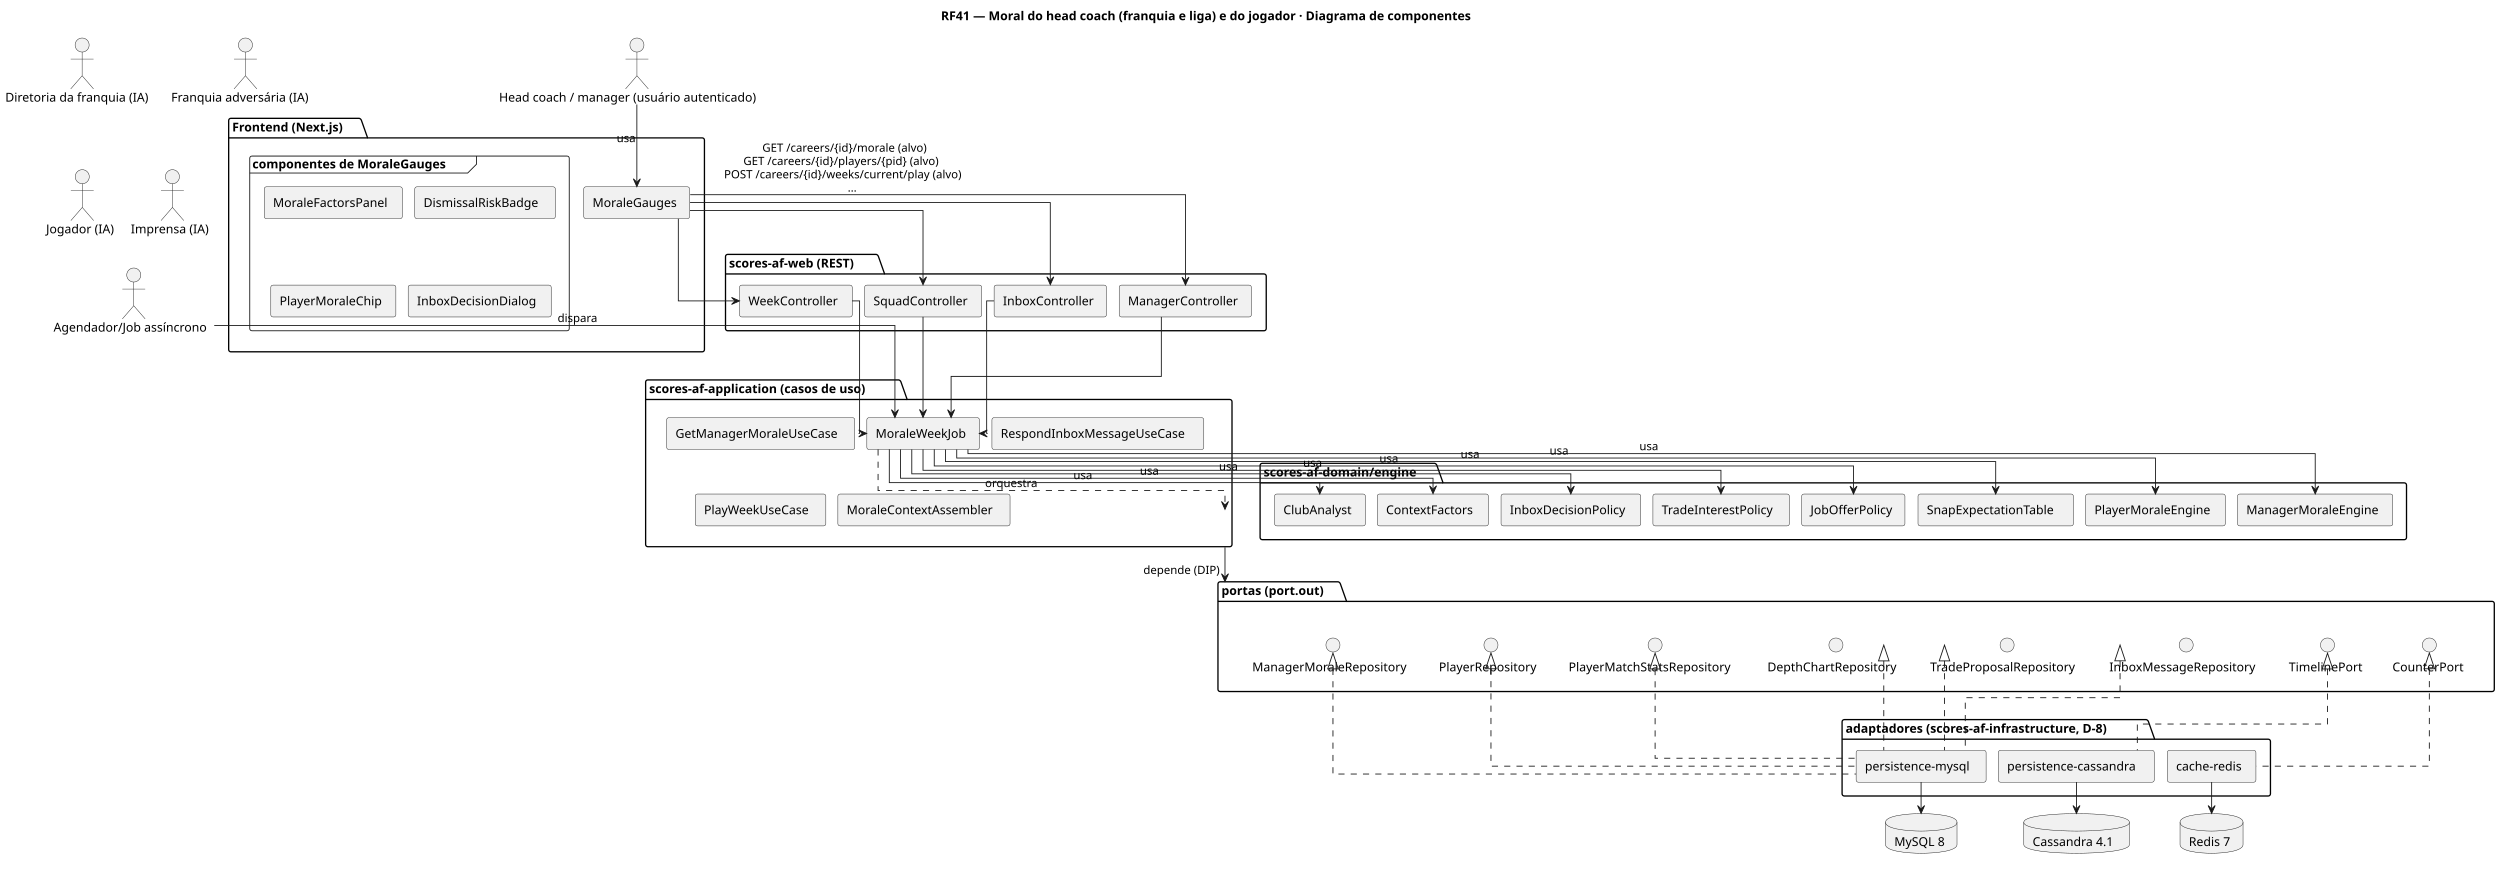
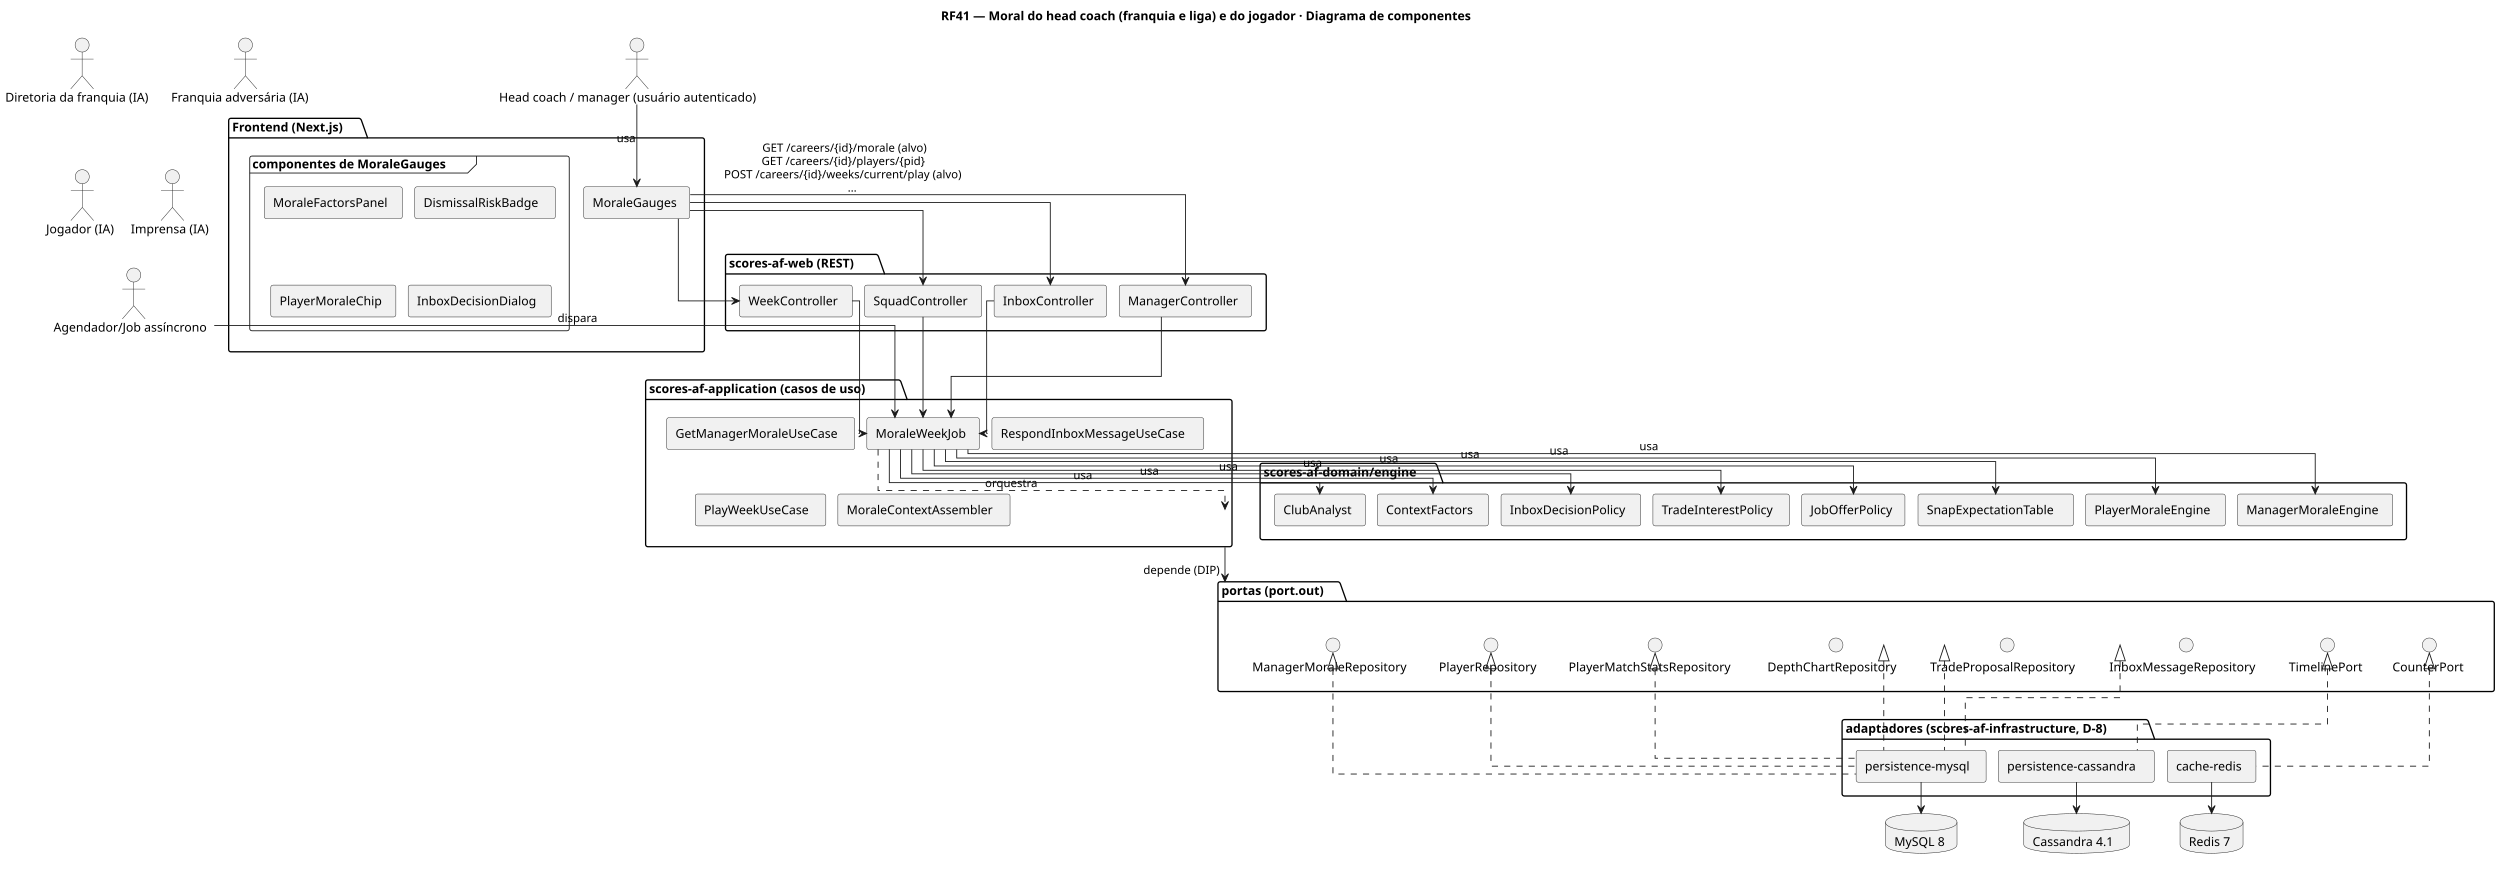
<svg xmlns="http://www.w3.org/2000/svg" contentStyleType="text/css" data-diagram-type="DESCRIPTION" height="989px" preserveAspectRatio="none" style="width:2848px;height:989px;background:#FFFFFF;" version="1.1" viewBox="0 0 2848 989" width="2848px" zoomAndPan="magnify">
  <defs />
  <g>
    <g class="title" data-source-line="1">
      <text fill="#000000" font-family="sans-serif" font-size="14" font-weight="bold" lengthAdjust="spacing" textLength="690.607" x="1071.946" y="22.995">RF41 — Moral do head coach (franquia e liga) e do jogador · Diagrama de componentes</text>
    </g>
    <g class="cluster" data-entity="pkg_fe" data-source-line="12" data-uid="ent0008" id="cluster_pkg_fe">
      <path d="M263,134.797 L409.284,134.797 A3.75,3.75 0 0 1 411.784,137.297 L418.784,157.094 L800,157.094 A2.5,2.5 0 0 1 802.5,159.594 L802.5,398.297 A2.5,2.5 0 0 1 800,400.797 L263,400.797 A2.5,2.5 0 0 1 260.5,398.297 L260.5,137.297 A2.5,2.5 0 0 1 263,134.797" fill="none" style="stroke:#000000;stroke-width:1.5;" />
      <line style="stroke:#000000;stroke-width:1.5;" x1="260.5" x2="418.784" y1="157.094" y2="157.094" />
      <text fill="#000000" font-family="sans-serif" font-size="14" font-weight="bold" lengthAdjust="spacing" textLength="145.284" x="264.5" y="149.792">Frontend (Next.js)</text>
    </g>
    <g class="cluster" data-entity="pkg_fe_sub" data-source-line="14" data-uid="ent0010" id="cluster_pkg_fe_sub">
      <rect fill="none" height="199" rx="2.5" ry="2.5" style="stroke:#181818;stroke-width:1;" width="364" x="284.5" y="177.797" />
      <path d="M542.809,177.797 L542.809,187.094 L532.809,197.094 L284.5,197.094" fill="none" style="stroke:#181818;stroke-width:1;" />
      <text fill="#000000" font-family="sans-serif" font-size="14" font-weight="bold" lengthAdjust="spacing" textLength="248.309" x="287.5" y="191.792">componentes de MoraleGauges</text>
    </g>
    <g class="cluster" data-entity="pkg_web" data-source-line="21" data-uid="ent0015" id="cluster_pkg_web">
      <path d="M829,289.797 L998.239,289.797 A3.75,3.75 0 0 1 1000.739,292.297 L1007.739,312.094 L1440,312.094 A2.5,2.5 0 0 1 1442.5,314.594 L1442.5,374.297 A2.5,2.5 0 0 1 1440,376.797 L829,376.797 A2.5,2.5 0 0 1 826.5,374.297 L826.5,292.297 A2.5,2.5 0 0 1 829,289.797" fill="none" style="stroke:#000000;stroke-width:1.5;" />
      <line style="stroke:#000000;stroke-width:1.5;" x1="826.5" x2="1007.739" y1="312.094" y2="312.094" />
      <text fill="#000000" font-family="sans-serif" font-size="14" font-weight="bold" lengthAdjust="spacing" textLength="168.239" x="830.5" y="304.792">scores-af-web (REST)</text>
    </g>
    <g class="cluster" data-entity="pkg_app" data-source-line="27" data-uid="ent0020" id="cluster_pkg_app">
      <path d="M738,432.797 L1023.936,432.797 A3.75,3.75 0 0 1 1026.436,435.297 L1033.436,455.094 L1401,455.094 A2.5,2.5 0 0 1 1403.5,457.594 L1403.5,620.297 A2.5,2.5 0 0 1 1401,622.797 L738,622.797 A2.5,2.5 0 0 1 735.5,620.297 L735.5,435.297 A2.5,2.5 0 0 1 738,432.797" fill="none" style="stroke:#000000;stroke-width:1.5;" />
      <line style="stroke:#000000;stroke-width:1.5;" x1="735.5" x2="1033.436" y1="455.094" y2="455.094" />
      <text fill="#000000" font-family="sans-serif" font-size="14" font-weight="bold" lengthAdjust="spacing" textLength="284.935" x="739.5" y="447.792">scores-af-application (casos de uso)</text>
    </g>
    <g class="cluster" data-entity="pkg_eng" data-source-line="34" data-uid="ent0026" id="cluster_pkg_eng">
      <path d="M1438,527.797 L1634.439,527.797 A3.75,3.75 0 0 1 1636.939,530.297 L1643.939,550.094 L2739,550.094 A2.5,2.5 0 0 1 2741.5,552.594 L2741.5,612.297 A2.5,2.5 0 0 1 2739,614.797 L1438,614.797 A2.5,2.5 0 0 1 1435.5,612.297 L1435.5,530.297 A2.5,2.5 0 0 1 1438,527.797" fill="none" style="stroke:#000000;stroke-width:1.5;" />
      <line style="stroke:#000000;stroke-width:1.5;" x1="1435.5" x2="1643.939" y1="550.094" y2="550.094" />
      <text fill="#000000" font-family="sans-serif" font-size="14" font-weight="bold" lengthAdjust="spacing" textLength="195.44" x="1439.5" y="542.792">scores-af-domain/engine</text>
    </g>
    <g class="cluster" data-entity="pkg_ports" data-source-line="44" data-uid="ent0035" id="cluster_pkg_ports">
      <path d="M1390,662.797 L1524.52,662.797 A3.75,3.75 0 0 1 1527.02,665.297 L1534.02,685.094 L2839,685.094 A2.5,2.5 0 0 1 2841.5,687.594 L2841.5,785.297 A2.5,2.5 0 0 1 2839,787.797 L1390,787.797 A2.5,2.5 0 0 1 1387.5,785.297 L1387.5,665.297 A2.5,2.5 0 0 1 1390,662.797" fill="none" style="stroke:#000000;stroke-width:1.5;" />
      <line style="stroke:#000000;stroke-width:1.5;" x1="1387.5" x2="1534.02" y1="685.094" y2="685.094" />
      <text fill="#000000" font-family="sans-serif" font-size="14" font-weight="bold" lengthAdjust="spacing" textLength="133.519" x="1391.5" y="677.792">portas (port.out)</text>
    </g>
    <g class="cluster" data-entity="pkg_ad" data-source-line="54" data-uid="ent0044" id="cluster_pkg_ad">
      <path d="M2101,819.797 L2445.089,819.797 A3.75,3.75 0 0 1 2447.589,822.297 L2454.589,842.094 L2584,842.094 A2.5,2.5 0 0 1 2586.5,844.594 L2586.5,904.297 A2.5,2.5 0 0 1 2584,906.797 L2101,906.797 A2.5,2.5 0 0 1 2098.5,904.297 L2098.5,822.297 A2.5,2.5 0 0 1 2101,819.797" fill="none" style="stroke:#000000;stroke-width:1.5;" />
      <line style="stroke:#000000;stroke-width:1.5;" x1="2098.5" x2="2454.589" y1="842.094" y2="842.094" />
      <text fill="#000000" font-family="sans-serif" font-size="14" font-weight="bold" lengthAdjust="spacing" textLength="343.089" x="2102.5" y="834.792">adaptadores (scores-af-infrastructure, D-8)</text>
    </g>
    <g class="entity" data-entity="c7" data-source-line="13" data-uid="ent0009" id="entity_c7">
      <rect fill="#F1F1F1" height="36.297" rx="2.5" ry="2.5" style="stroke:#181818;stroke-width:0.5;" width="120.577" x="665" y="212.797" />
      <text fill="#000000" font-family="sans-serif" font-size="14" lengthAdjust="spacing" textLength="100.577" x="675" y="235.792">MoraleGauges</text>
    </g>
    <g class="entity" data-entity="c8" data-source-line="15" data-uid="ent0011" id="entity_c8">
      <rect fill="#F1F1F1" height="36.297" rx="2.5" ry="2.5" style="stroke:#181818;stroke-width:0.5;" width="157.314" x="301" y="212.797" />
      <text fill="#000000" font-family="sans-serif" font-size="14" lengthAdjust="spacing" textLength="137.314" x="311" y="235.792">MoraleFactorsPanel</text>
    </g>
    <g class="entity" data-entity="c9" data-source-line="16" data-uid="ent0012" id="entity_c9">
      <rect fill="#F1F1F1" height="36.297" rx="2.5" ry="2.5" style="stroke:#181818;stroke-width:0.5;" width="160.137" x="472.5" y="212.797" />
      <text fill="#000000" font-family="sans-serif" font-size="14" lengthAdjust="spacing" textLength="140.137" x="482.5" y="235.792">DismissalRiskBadge</text>
    </g>
    <g class="entity" data-entity="c10" data-source-line="17" data-uid="ent0013" id="entity_c10">
      <rect fill="#F1F1F1" height="36.297" rx="2.5" ry="2.5" style="stroke:#181818;stroke-width:0.5;" width="142.473" x="308.5" y="324.797" />
      <text fill="#000000" font-family="sans-serif" font-size="14" lengthAdjust="spacing" textLength="122.473" x="318.5" y="347.792">PlayerMoraleChip</text>
    </g>
    <g class="entity" data-entity="c11" data-source-line="18" data-uid="ent0014" id="entity_c11">
      <rect fill="#F1F1F1" height="36.297" rx="2.5" ry="2.5" style="stroke:#181818;stroke-width:0.5;" width="162.933" x="465" y="324.797" />
      <text fill="#000000" font-family="sans-serif" font-size="14" lengthAdjust="spacing" textLength="142.933" x="475" y="347.792">InboxDecisionDialog</text>
    </g>
    <g class="entity" data-entity="c12" data-source-line="22" data-uid="ent0016" id="entity_c12">
      <rect fill="#F1F1F1" height="36.297" rx="2.5" ry="2.5" style="stroke:#181818;stroke-width:0.5;" width="150.539" x="1275" y="324.797" />
      <text fill="#000000" font-family="sans-serif" font-size="14" lengthAdjust="spacing" textLength="130.539" x="1285" y="347.792">ManagerController</text>
    </g>
    <g class="entity" data-entity="c13" data-source-line="23" data-uid="ent0017" id="entity_c13">
      <rect fill="#F1F1F1" height="36.297" rx="2.5" ry="2.5" style="stroke:#181818;stroke-width:0.5;" width="127.912" x="1132.5" y="324.797" />
      <text fill="#000000" font-family="sans-serif" font-size="14" lengthAdjust="spacing" textLength="107.912" x="1142.5" y="347.792">InboxController</text>
    </g>
    <g class="entity" data-entity="c14" data-source-line="24" data-uid="ent0018" id="entity_c14">
      <rect fill="#F1F1F1" height="36.297" rx="2.5" ry="2.5" style="stroke:#181818;stroke-width:0.5;" width="133.285" x="985" y="324.797" />
      <text fill="#000000" font-family="sans-serif" font-size="14" lengthAdjust="spacing" textLength="113.285" x="995" y="347.792">SquadController</text>
    </g>
    <g class="entity" data-entity="c15" data-source-line="25" data-uid="ent0019" id="entity_c15">
      <rect fill="#F1F1F1" height="36.297" rx="2.5" ry="2.5" style="stroke:#181818;stroke-width:0.5;" width="128.35" x="842.5" y="324.797" />
      <text fill="#000000" font-family="sans-serif" font-size="14" lengthAdjust="spacing" textLength="108.35" x="852.5" y="347.792">WeekController</text>
    </g>
    <g class="entity" data-entity="c16" data-source-line="28" data-uid="ent0021" id="entity_c16">
      <rect fill="#F1F1F1" height="36.297" rx="2.5" ry="2.5" style="stroke:#181818;stroke-width:0.5;" width="128.24" x="987.5" y="475.797" />
      <text fill="#000000" font-family="sans-serif" font-size="14" lengthAdjust="spacing" textLength="108.24" x="997.5" y="498.792">MoraleWeekJob</text>
    </g>
    <g class="entity" data-entity="c17" data-source-line="29" data-uid="ent0022" id="entity_c17">
      <rect fill="#F1F1F1" height="36.297" rx="2.5" ry="2.5" style="stroke:#181818;stroke-width:0.5;" width="214.216" x="759.5" y="475.797" />
      <text fill="#000000" font-family="sans-serif" font-size="14" lengthAdjust="spacing" textLength="194.216" x="769.5" y="498.792">GetManagerMoraleUseCase</text>
    </g>
    <g class="entity" data-entity="c18" data-source-line="30" data-uid="ent0023" id="entity_c18">
      <rect fill="#F1F1F1" height="36.297" rx="2.5" ry="2.5" style="stroke:#181818;stroke-width:0.5;" width="241.361" x="1130" y="475.797" />
      <text fill="#000000" font-family="sans-serif" font-size="14" lengthAdjust="spacing" textLength="221.361" x="1140" y="498.792">RespondInboxMessageUseCase</text>
    </g>
    <g class="entity" data-entity="c19" data-source-line="31" data-uid="ent0024" id="entity_c19">
      <rect fill="#F1F1F1" height="36.297" rx="2.5" ry="2.5" style="stroke:#181818;stroke-width:0.5;" width="148.789" x="792" y="562.797" />
      <text fill="#000000" font-family="sans-serif" font-size="14" lengthAdjust="spacing" textLength="128.789" x="802" y="585.792">PlayWeekUseCase</text>
    </g>
    <g class="entity" data-entity="c20" data-source-line="32" data-uid="ent0025" id="entity_c20">
      <rect fill="#F1F1F1" height="36.297" rx="2.5" ry="2.5" style="stroke:#181818;stroke-width:0.5;" width="196.135" x="954.5" y="562.797" />
      <text fill="#000000" font-family="sans-serif" font-size="14" lengthAdjust="spacing" textLength="176.135" x="964.5" y="585.792">MoraleContextAssembler</text>
    </g>
    <g class="entity" data-entity="c21" data-source-line="35" data-uid="ent0027" id="entity_c21">
      <rect fill="#F1F1F1" height="36.297" rx="2.5" ry="2.5" style="stroke:#181818;stroke-width:0.5;" width="176.83" x="2549" y="562.797" />
      <text fill="#000000" font-family="sans-serif" font-size="14" lengthAdjust="spacing" textLength="156.83" x="2559" y="585.792">ManagerMoraleEngine</text>
    </g>
    <g class="entity" data-entity="c22" data-source-line="36" data-uid="ent0028" id="entity_c22">
      <rect fill="#F1F1F1" height="36.297" rx="2.5" ry="2.5" style="stroke:#181818;stroke-width:0.5;" width="159.029" x="2376" y="562.797" />
      <text fill="#000000" font-family="sans-serif" font-size="14" lengthAdjust="spacing" textLength="139.029" x="2386" y="585.792">PlayerMoraleEngine</text>
    </g>
    <g class="entity" data-entity="c23" data-source-line="37" data-uid="ent0029" id="entity_c23">
      <rect fill="#F1F1F1" height="36.297" rx="2.5" ry="2.5" style="stroke:#181818;stroke-width:0.5;" width="176.96" x="2185" y="562.797" />
      <text fill="#000000" font-family="sans-serif" font-size="14" lengthAdjust="spacing" textLength="156.96" x="2195" y="585.792">SnapExpectationTable</text>
    </g>
    <g class="entity" data-entity="c24" data-source-line="38" data-uid="ent0030" id="entity_c24">
      <rect fill="#F1F1F1" height="36.297" rx="2.5" ry="2.5" style="stroke:#181818;stroke-width:0.5;" width="117.597" x="2052.5" y="562.797" />
      <text fill="#000000" font-family="sans-serif" font-size="14" lengthAdjust="spacing" textLength="97.597" x="2062.5" y="585.792">JobOfferPolicy</text>
    </g>
    <g class="entity" data-entity="c25" data-source-line="39" data-uid="ent0031" id="entity_c25">
      <rect fill="#F1F1F1" height="36.297" rx="2.5" ry="2.5" style="stroke:#181818;stroke-width:0.5;" width="155.413" x="1883" y="562.797" />
      <text fill="#000000" font-family="sans-serif" font-size="14" lengthAdjust="spacing" textLength="135.413" x="1893" y="585.792">TradeInterestPolicy</text>
    </g>
    <g class="entity" data-entity="c26" data-source-line="40" data-uid="ent0032" id="entity_c26">
      <rect fill="#F1F1F1" height="36.297" rx="2.5" ry="2.5" style="stroke:#181818;stroke-width:0.5;" width="159.111" x="1710" y="562.797" />
      <text fill="#000000" font-family="sans-serif" font-size="14" lengthAdjust="spacing" textLength="139.111" x="1720" y="585.792">InboxDecisionPolicy</text>
    </g>
    <g class="entity" data-entity="c27" data-source-line="41" data-uid="ent0033" id="entity_c27">
      <rect fill="#F1F1F1" height="36.297" rx="2.5" ry="2.5" style="stroke:#181818;stroke-width:0.5;" width="126.524" x="1569" y="562.797" />
      <text fill="#000000" font-family="sans-serif" font-size="14" lengthAdjust="spacing" textLength="106.524" x="1579" y="585.792">ContextFactors</text>
    </g>
    <g class="entity" data-entity="c28" data-source-line="42" data-uid="ent0034" id="entity_c28">
      <rect fill="#F1F1F1" height="36.297" rx="2.5" ry="2.5" style="stroke:#181818;stroke-width:0.5;" width="103.412" x="1452" y="562.797" />
      <text fill="#000000" font-family="sans-serif" font-size="14" lengthAdjust="spacing" textLength="83.412" x="1462" y="585.792">ClubAnalyst</text>
    </g>
    <g class="entity" data-entity="c29" data-source-line="45" data-uid="ent0036" id="entity_c29">
      <ellipse cx="1518.5" cy="734.797" fill="#F1F1F1" rx="8" ry="8" style="stroke:#181818;stroke-width:0.5;" />
      <text fill="#000000" font-family="sans-serif" font-size="14" lengthAdjust="spacing" textLength="183.921" x="1426.54" y="764.792">ManagerMoraleRepository</text>
    </g>
    <g class="entity" data-entity="c30" data-source-line="46" data-uid="ent0037" id="entity_c30">
      <ellipse cx="1698.5" cy="734.797" fill="#F1F1F1" rx="8" ry="8" style="stroke:#181818;stroke-width:0.5;" />
      <text fill="#000000" font-family="sans-serif" font-size="14" lengthAdjust="spacing" textLength="118.638" x="1639.181" y="764.792">PlayerRepository</text>
    </g>
    <g class="entity" data-entity="c31" data-source-line="47" data-uid="ent0038" id="entity_c31">
      <ellipse cx="1885.5" cy="734.797" fill="#F1F1F1" rx="8" ry="8" style="stroke:#181818;stroke-width:0.5;" />
      <text fill="#000000" font-family="sans-serif" font-size="14" lengthAdjust="spacing" textLength="197.094" x="1786.953" y="764.792">PlayerMatchStatsRepository</text>
    </g>
    <g class="entity" data-entity="c32" data-source-line="48" data-uid="ent0039" id="entity_c32">
      <ellipse cx="2091.5" cy="734.797" fill="#F1F1F1" rx="8" ry="8" style="stroke:#181818;stroke-width:0.5;" />
      <text fill="#000000" font-family="sans-serif" font-size="14" lengthAdjust="spacing" textLength="156.188" x="2013.406" y="764.792">DepthChartRepository</text>
    </g>
    <g class="entity" data-entity="c33" data-source-line="49" data-uid="ent0040" id="entity_c33">
      <ellipse cx="2286.5" cy="734.797" fill="#F1F1F1" rx="8" ry="8" style="stroke:#181818;stroke-width:0.5;" />
      <text fill="#000000" font-family="sans-serif" font-size="14" lengthAdjust="spacing" textLength="175.438" x="2198.781" y="764.792">TradeProposalRepository</text>
    </g>
    <g class="entity" data-entity="c34" data-source-line="50" data-uid="ent0041" id="entity_c34">
      <ellipse cx="2490.5" cy="734.797" fill="#F1F1F1" rx="8" ry="8" style="stroke:#181818;stroke-width:0.5;" />
      <text fill="#000000" font-family="sans-serif" font-size="14" lengthAdjust="spacing" textLength="175.171" x="2402.915" y="764.792">InboxMessageRepository</text>
    </g>
    <g class="entity" data-entity="c35" data-source-line="51" data-uid="ent0042" id="entity_c35">
      <ellipse cx="2651.5" cy="734.797" fill="#F1F1F1" rx="8" ry="8" style="stroke:#181818;stroke-width:0.5;" />
      <text fill="#000000" font-family="sans-serif" font-size="14" lengthAdjust="spacing" textLength="88.211" x="2607.394" y="764.792">TimelinePort</text>
    </g>
    <g class="entity" data-entity="c36" data-source-line="52" data-uid="ent0043" id="entity_c36">
      <ellipse cx="2767.5" cy="734.797" fill="#F1F1F1" rx="8" ry="8" style="stroke:#181818;stroke-width:0.5;" />
      <text fill="#000000" font-family="sans-serif" font-size="14" lengthAdjust="spacing" textLength="84.198" x="2725.401" y="764.792">CounterPort</text>
    </g>
    <g class="entity" data-entity="c37" data-source-line="55" data-uid="ent0045" id="entity_c37">
      <rect fill="#F1F1F1" height="36.297" rx="2.5" ry="2.5" style="stroke:#181818;stroke-width:0.5;" width="148.065" x="2114.5" y="854.797" />
      <text fill="#000000" font-family="sans-serif" font-size="14" lengthAdjust="spacing" textLength="128.065" x="2124.5" y="877.792">persistence-mysql</text>
    </g>
    <g class="entity" data-entity="c38" data-source-line="56" data-uid="ent0046" id="entity_c38">
      <rect fill="#F1F1F1" height="36.297" rx="2.5" ry="2.5" style="stroke:#181818;stroke-width:0.5;" width="177.609" x="2276.5" y="854.797" />
      <text fill="#000000" font-family="sans-serif" font-size="14" lengthAdjust="spacing" textLength="157.609" x="2286.5" y="877.792">persistence-cassandra</text>
    </g>
    <g class="entity" data-entity="c39" data-source-line="57" data-uid="ent0047" id="entity_c39">
      <rect fill="#F1F1F1" height="36.297" rx="2.5" ry="2.5" style="stroke:#181818;stroke-width:0.5;" width="100.951" x="2469" y="854.797" />
      <text fill="#000000" font-family="sans-serif" font-size="14" lengthAdjust="spacing" textLength="80.951" x="2479" y="877.792">cache-redis</text>
    </g>
    <g class="entity" data-entity="c1" data-source-line="6" data-uid="ent0002" id="entity_c1">
      <ellipse cx="152.379" cy="313.297" fill="#F1F1F1" rx="8" ry="8" style="stroke:#181818;stroke-width:0.5;" />
      <path d="M152.379,321.297 L152.379,348.297 M139.379,329.297 L165.379,329.297 M152.379,348.297 L139.379,363.297 M152.379,348.297 L165.379,363.297" fill="none" style="stroke:#181818;stroke-width:0.5;" />
      <text fill="#000000" font-family="sans-serif" font-size="14" lengthAdjust="spacing" textLength="182.759" x="61" y="377.792">Agendador/Job assíncrono</text>
    </g>
    <g class="entity" data-entity="c2" data-source-line="7" data-uid="ent0003" id="entity_c2">
      <ellipse cx="725.6" cy="51.297" fill="#F1F1F1" rx="8" ry="8" style="stroke:#181818;stroke-width:0.5;" />
      <path d="M725.6,59.297 L725.6,86.297 M712.6,67.297 L738.6,67.297 M725.6,86.297 L712.6,101.297 M725.6,86.297 L738.6,101.297" fill="none" style="stroke:#181818;stroke-width:0.5;" />
      <text fill="#000000" font-family="sans-serif" font-size="14" lengthAdjust="spacing" textLength="314.2" x="568.5" y="115.792">Head coach / manager (usuário autenticado)</text>
    </g>
    <g class="entity" data-entity="c3" data-source-line="8" data-uid="ent0004" id="entity_c3">
      <ellipse cx="93.565" cy="51.297" fill="#F1F1F1" rx="8" ry="8" style="stroke:#181818;stroke-width:0.5;" />
      <path d="M93.565,59.297 L93.565,86.297 M80.565,67.297 L106.565,67.297 M93.565,86.297 L80.565,101.297 M93.565,86.297 L106.565,101.297" fill="none" style="stroke:#181818;stroke-width:0.5;" />
      <text fill="#000000" font-family="sans-serif" font-size="14" lengthAdjust="spacing" textLength="175.13" x="6" y="115.792">Diretoria da franquia (IA)</text>
    </g>
    <g class="entity" data-entity="c4" data-source-line="9" data-uid="ent0005" id="entity_c4">
      <ellipse cx="279.619" cy="51.297" fill="#F1F1F1" rx="8" ry="8" style="stroke:#181818;stroke-width:0.5;" />
      <path d="M279.619,59.297 L279.619,86.297 M266.619,67.297 L292.619,67.297 M279.619,86.297 L266.619,101.297 M279.619,86.297 L292.619,101.297" fill="none" style="stroke:#181818;stroke-width:0.5;" />
      <text fill="#000000" font-family="sans-serif" font-size="14" lengthAdjust="spacing" textLength="169.237" x="195" y="115.792">Franquia adversária (IA)</text>
    </g>
    <g class="entity" data-entity="c5" data-source-line="10" data-uid="ent0006" id="entity_c5">
      <ellipse cx="93.724" cy="201.297" fill="#F1F1F1" rx="8" ry="8" style="stroke:#181818;stroke-width:0.5;" />
      <path d="M93.724,209.297 L93.724,236.297 M80.724,217.297 L106.724,217.297 M93.724,236.297 L80.724,251.297 M93.724,236.297 L106.724,251.297" fill="none" style="stroke:#181818;stroke-width:0.5;" />
      <text fill="#000000" font-family="sans-serif" font-size="14" lengthAdjust="spacing" textLength="82.448" x="52.5" y="265.792">Jogador (IA)</text>
    </g>
    <g class="entity" data-entity="c6" data-source-line="11" data-uid="ent0007" id="entity_c6">
      <ellipse cx="196.424" cy="201.297" fill="#F1F1F1" rx="8" ry="8" style="stroke:#181818;stroke-width:0.5;" />
      <path d="M196.424,209.297 L196.424,236.297 M183.424,217.297 L209.424,217.297 M196.424,236.297 L183.424,251.297 M196.424,236.297 L209.424,251.297" fill="none" style="stroke:#181818;stroke-width:0.5;" />
      <text fill="#000000" font-family="sans-serif" font-size="14" lengthAdjust="spacing" textLength="94.849" x="149" y="265.792">Imprensa (IA)</text>
    </g>
    <g class="entity" data-entity="s1" data-source-line="59" data-uid="ent0048" id="entity_s1">
      <path d="M2148,936.797 C2148,926.797 2188.714,926.797 2188.714,926.797 C2188.714,926.797 2229.428,926.797 2229.428,936.797 L2229.428,962.094 C2229.428,972.094 2188.714,972.094 2188.714,972.094 C2188.714,972.094 2148,972.094 2148,962.094 L2148,936.797" fill="#F1F1F1" style="stroke:#181818;stroke-width:0.5;" />
      <path d="M2148,936.797 C2148,946.797 2188.714,946.797 2188.714,946.797 C2188.714,946.797 2229.428,946.797 2229.428,936.797" fill="none" style="stroke:#181818;stroke-width:0.5;" />
      <text fill="#000000" font-family="sans-serif" font-size="14" lengthAdjust="spacing" textLength="61.428" x="2158" y="963.792">MySQL 8</text>
    </g>
    <g class="entity" data-entity="s2" data-source-line="60" data-uid="ent0049" id="entity_s2">
      <path d="M2305.5,936.797 C2305.5,926.797 2365.666,926.797 2365.666,926.797 C2365.666,926.797 2425.831,926.797 2425.831,936.797 L2425.831,962.094 C2425.831,972.094 2365.666,972.094 2365.666,972.094 C2365.666,972.094 2305.5,972.094 2305.5,962.094 L2305.5,936.797" fill="#F1F1F1" style="stroke:#181818;stroke-width:0.5;" />
      <path d="M2305.5,936.797 C2305.5,946.797 2365.666,946.797 2365.666,946.797 C2365.666,946.797 2425.831,946.797 2425.831,936.797" fill="none" style="stroke:#181818;stroke-width:0.5;" />
      <text fill="#000000" font-family="sans-serif" font-size="14" lengthAdjust="spacing" textLength="100.331" x="2315.5" y="963.792">Cassandra 4.1</text>
    </g>
    <g class="entity" data-entity="s3" data-source-line="61" data-uid="ent0050" id="entity_s3">
      <path d="M2483.5,936.797 C2483.5,926.797 2519.384,926.797 2519.384,926.797 C2519.384,926.797 2555.269,926.797 2555.269,936.797 L2555.269,962.094 C2555.269,972.094 2519.384,972.094 2519.384,972.094 C2519.384,972.094 2483.5,972.094 2483.5,962.094 L2483.5,936.797" fill="#F1F1F1" style="stroke:#181818;stroke-width:0.5;" />
      <path d="M2483.5,936.797 C2483.5,946.797 2519.384,946.797 2519.384,946.797 C2519.384,946.797 2555.269,946.797 2555.269,936.797" fill="none" style="stroke:#181818;stroke-width:0.5;" />
      <text fill="#000000" font-family="sans-serif" font-size="14" lengthAdjust="spacing" textLength="51.769" x="2493.5" y="963.792">Redis 7</text>
    </g>
    <g class="link" data-entity-1="c1" data-entity-2="c16" data-source-line="62" data-uid="lnk51" id="link_c1_c16">
      <path d="M244.05,370.797 C466.92,370.797 1019.5,370.797 1019.5,370.797 C1019.5,370.797 1019.5,435.437 1019.5,469.647" fill="none" id="c1-to-c16" style="stroke:#181818;stroke-width:1;" />
      <polygon fill="#181818" points="1019.5,475.647,1023.5,466.647,1019.5,470.647,1015.5,466.647,1019.5,475.647" style="stroke:#181818;stroke-width:1;" />
      <text fill="#000000" font-family="sans-serif" font-size="13" lengthAdjust="spacing" textLength="48.166" x="635.2" y="366.864">dispara</text>
    </g>
    <g class="link" data-entity-1="c2" data-entity-2="c7" data-source-line="63" data-uid="lnk52" id="link_c2_c7">
      <path d="M725.5,119.037 C725.5,149.067 725.5,183.547 725.5,206.637" fill="none" id="c2-to-c7" style="stroke:#181818;stroke-width:1;" />
      <polygon fill="#181818" points="725.5,212.637,729.5,203.637,725.5,207.637,721.5,203.637,725.5,212.637" style="stroke:#181818;stroke-width:1;" />
      <text fill="#000000" font-family="sans-serif" font-size="13" lengthAdjust="spacing" textLength="22.979" x="702.5" y="161.904">usa</text>
    </g>
    <g class="link" data-entity-1="c7" data-entity-2="c12" data-source-line="64" data-uid="lnk53" id="link_c7_c12">
      <path d="M786.28,221.797 C943.34,221.797 1350.5,221.797 1350.5,221.797 C1350.5,221.797 1350.5,284.927 1350.5,318.687" fill="none" id="c7-to-c12" style="stroke:#181818;stroke-width:1;" />
      <polygon fill="#181818" points="1350.5,324.687,1354.5,315.687,1350.5,319.687,1346.5,315.687,1350.5,324.687" style="stroke:#181818;stroke-width:1;" />
      <text fill="#000000" font-family="sans-serif" font-size="13" lengthAdjust="spacing" textLength="207.518" x="868.391" y="172.864">GET /careers/{id}/morale (alvo)</text>
-       <text fill="#000000" font-family="sans-serif" font-size="13" lengthAdjust="spacing" textLength="250.656" x="846.822" y="187.997">GET /careers/{id}/players/{pid} (alvo)</text>
+       <text fill="#000000" font-family="sans-serif" font-size="13" lengthAdjust="spacing" textLength="209.155" x="867.572" y="187.997">GET /careers/{id}/players/{pid}</text>
      <text fill="#000000" font-family="sans-serif" font-size="13" lengthAdjust="spacing" textLength="294.639" x="824.83" y="203.129">POST /careers/{id}/weeks/current/play (alvo)</text>
      <text fill="#000000" font-family="sans-serif" font-size="13" lengthAdjust="spacing" textLength="13" x="965.65" y="218.262">…</text>
    </g>
    <g class="link" data-entity-1="c7" data-entity-2="c13" data-source-line="65" data-uid="lnk54" id="link_c7_c13">
      <path d="M786.11,230.797 C913.32,230.797 1196.5,230.797 1196.5,230.797 C1196.5,230.797 1196.5,286.487 1196.5,318.307" fill="none" id="c7-to-c13" style="stroke:#181818;stroke-width:1;" />
      <polygon fill="#181818" points="1196.5,324.307,1200.5,315.307,1196.5,319.307,1192.5,315.307,1196.5,324.307" style="stroke:#181818;stroke-width:1;" />
    </g>
    <g class="link" data-entity-1="c7" data-entity-2="c14" data-source-line="66" data-uid="lnk55" id="link_c7_c14">
      <path d="M786.05,239.797 C880.33,239.797 1051.5,239.797 1051.5,239.797 C1051.5,239.797 1051.5,288.757 1051.5,318.387" fill="none" id="c7-to-c14" style="stroke:#181818;stroke-width:1;" />
      <polygon fill="#181818" points="1051.5,324.387,1055.5,315.387,1051.5,319.387,1047.5,315.387,1051.5,324.387" style="stroke:#181818;stroke-width:1;" />
    </g>
    <g class="link" data-entity-1="c7" data-entity-2="c15" data-source-line="67" data-uid="lnk56" id="link_c7_c15">
      <path d="M772.75,249.287 C772.75,281.107 772.75,342.797 772.75,342.797 C772.75,342.797 802.04,342.797 836.37,342.797" fill="none" id="c7-to-c15" style="stroke:#181818;stroke-width:1;" />
      <polygon fill="#181818" points="842.37,342.797,833.37,338.797,837.37,342.797,833.37,346.797,842.37,342.797" style="stroke:#181818;stroke-width:1;" />
    </g>
    <g class="link" data-entity-1="c12" data-entity-2="c16" data-source-line="68" data-uid="lnk57" id="link_c12_c16">
      <path d="M1323,361.037 C1323,386.277 1323,428.797 1323,428.797 C1323,428.797 1083.5,428.797 1083.5,428.797 C1083.5,428.797 1083.5,450.457 1083.5,469.687" fill="none" id="c12-to-c16" style="stroke:#181818;stroke-width:1;" />
      <polygon fill="#181818" points="1083.5,475.687,1087.5,466.687,1083.5,470.687,1079.5,466.687,1083.5,475.687" style="stroke:#181818;stroke-width:1;" />
    </g>
    <g class="link" data-entity-1="c13" data-entity-2="c16" data-source-line="69" data-uid="lnk58" id="link_c13_c16">
      <path d="M1132.32,342.797 C1127.23,342.797 1124,342.797 1124,342.797 C1124,342.797 1124,493.797 1124,493.797 C1124,493.797 1126.77,493.797 1121.68,493.797" fill="none" id="c13-to-c16" style="stroke:#181818;stroke-width:1;" />
      <polygon fill="#181818" points="1115.68,493.797,1124.68,497.797,1120.68,493.797,1124.68,489.797,1115.68,493.797" style="stroke:#181818;stroke-width:1;" />
    </g>
    <g class="link" data-entity-1="c14" data-entity-2="c16" data-source-line="70" data-uid="lnk59" id="link_c14_c16">
      <path d="M1051.5,361.007 C1051.5,390.037 1051.5,440.457 1051.5,469.517" fill="none" id="c14-to-c16" style="stroke:#181818;stroke-width:1;" />
      <polygon fill="#181818" points="1051.5,475.517,1055.5,466.517,1051.5,470.517,1047.5,466.517,1051.5,475.517" style="stroke:#181818;stroke-width:1;" />
    </g>
    <g class="link" data-entity-1="c15" data-entity-2="c16" data-source-line="71" data-uid="lnk60" id="link_c15_c16">
      <path d="M970.62,342.797 C975.89,342.797 979.25,342.797 979.25,342.797 C979.25,342.797 979.25,493.797 979.25,493.797 C979.25,493.797 976.35,493.797 981.26,493.797" fill="none" id="c15-to-c16" style="stroke:#181818;stroke-width:1;" />
      <polygon fill="#181818" points="987.26,493.797,978.26,489.797,982.26,493.797,978.26,497.797,987.26,493.797" style="stroke:#181818;stroke-width:1;" />
    </g>
    <g class="link" data-entity-1="c16" data-entity-2="pkg_app" data-source-line="72" data-uid="lnk61" id="link_c16_pkg_app">
      <path d="M1000.3,511.907 C1000.3,531.137 1000.3,558.797 1000.3,558.797 C1000.3,558.797 1395.5,558.797 1395.5,558.797 C1395.5,558.797 1395.5,570.867 1395.5,574.257" fill="none" id="c16-to-pkg_app" style="stroke:#181818;stroke-width:1;stroke-dasharray:7,7;" />
      <polygon fill="#181818" points="1395.5,580.257,1399.5,571.257,1395.5,575.257,1391.5,571.257,1395.5,580.257" style="stroke:#181818;stroke-width:1;" />
      <text fill="#000000" font-family="sans-serif" font-size="13" lengthAdjust="spacing" textLength="62.969" x="1122.18" y="554.864">orquestra</text>
    </g>
    <g class="link" data-entity-1="c16" data-entity-2="c21" data-source-line="73" data-uid="lnk62" id="link_c16_c21">
      <path d="M1102.7,511.917 C1102.7,514.767 1102.7,516.797 1102.7,516.797 C1102.7,516.797 2637.5,516.797 2637.5,516.797 C2637.5,516.797 2637.5,537.707 2637.5,556.627" fill="none" id="c16-to-c21" style="stroke:#181818;stroke-width:1;" />
      <polygon fill="#181818" points="2637.5,562.627,2641.5,553.627,2637.5,557.627,2633.5,553.627,2637.5,562.627" style="stroke:#181818;stroke-width:1;" />
      <text fill="#000000" font-family="sans-serif" font-size="13" lengthAdjust="spacing" textLength="22.979" x="1867.58" y="512.864">usa</text>
    </g>
    <g class="link" data-entity-1="c16" data-entity-2="c22" data-source-line="74" data-uid="lnk63" id="link_c16_c22">
      <path d="M1089.9,512.007 C1089.9,517.347 1089.9,521.797 1089.9,521.797 C1089.9,521.797 2455.5,521.797 2455.5,521.797 C2455.5,521.797 2455.5,539.427 2455.5,556.777" fill="none" id="c16-to-c22" style="stroke:#181818;stroke-width:1;" />
      <polygon fill="#181818" points="2455.5,562.777,2459.5,553.777,2455.5,557.777,2451.5,553.777,2455.5,562.777" style="stroke:#181818;stroke-width:1;" />
      <text fill="#000000" font-family="sans-serif" font-size="13" lengthAdjust="spacing" textLength="22.979" x="1765.29" y="517.864">usa</text>
    </g>
    <g class="link" data-entity-1="c16" data-entity-2="c23" data-source-line="75" data-uid="lnk64" id="link_c16_c23">
      <path d="M1077.1,512.037 C1077.1,519.227 1077.1,525.797 1077.1,525.797 C1077.1,525.797 2273.5,525.797 2273.5,525.797 C2273.5,525.797 2273.5,540.747 2273.5,556.787" fill="none" id="c16-to-c23" style="stroke:#181818;stroke-width:1;" />
      <polygon fill="#181818" points="2273.5,562.787,2277.5,553.787,2273.5,557.787,2269.5,553.787,2273.5,562.787" style="stroke:#181818;stroke-width:1;" />
      <text fill="#000000" font-family="sans-serif" font-size="13" lengthAdjust="spacing" textLength="22.979" x="1663.92" y="521.864">usa</text>
    </g>
    <g class="link" data-entity-1="c16" data-entity-2="c24" data-source-line="76" data-uid="lnk65" id="link_c16_c24">
      <path d="M1064.3,511.867 C1064.3,521.257 1064.3,530.797 1064.3,530.797 C1064.3,530.797 2111.5,530.797 2111.5,530.797 C2111.5,530.797 2111.5,542.427 2111.5,556.747" fill="none" id="c16-to-c24" style="stroke:#181818;stroke-width:1;" />
      <polygon fill="#181818" points="2111.5,562.747,2115.5,553.747,2111.5,557.747,2107.5,553.747,2111.5,562.747" style="stroke:#181818;stroke-width:1;" />
      <text fill="#000000" font-family="sans-serif" font-size="13" lengthAdjust="spacing" textLength="22.979" x="1571.41" y="526.864">usa</text>
    </g>
    <g class="link" data-entity-1="c16" data-entity-2="c25" data-source-line="77" data-uid="lnk66" id="link_c16_c25">
      <path d="M1051.5,511.857 C1051.5,523.237 1051.5,535.797 1051.5,535.797 C1051.5,535.797 1960.5,535.797 1960.5,535.797 C1960.5,535.797 1960.5,544.237 1960.5,556.757" fill="none" id="c16-to-c25" style="stroke:#181818;stroke-width:1;" />
      <polygon fill="#181818" points="1960.5,562.757,1964.5,553.757,1960.5,557.757,1956.5,553.757,1960.5,562.757" style="stroke:#181818;stroke-width:1;" />
      <text fill="#000000" font-family="sans-serif" font-size="13" lengthAdjust="spacing" textLength="22.979" x="1484.51" y="531.864">usa</text>
    </g>
    <g class="link" data-entity-1="c16" data-entity-2="c26" data-source-line="78" data-uid="lnk67" id="link_c16_c26">
      <path d="M1038.7,511.977 C1038.7,524.837 1038.7,539.797 1038.7,539.797 C1038.7,539.797 1789.5,539.797 1789.5,539.797 C1789.5,539.797 1789.5,545.707 1789.5,556.697" fill="none" id="c16-to-c26" style="stroke:#181818;stroke-width:1;" />
      <polygon fill="#181818" points="1789.5,562.697,1793.5,553.697,1789.5,557.697,1785.5,553.697,1789.5,562.697" style="stroke:#181818;stroke-width:1;" />
      <text fill="#000000" font-family="sans-serif" font-size="13" lengthAdjust="spacing" textLength="22.979" x="1388.64" y="535.864">usa</text>
    </g>
    <g class="link" data-entity-1="c16" data-entity-2="c27" data-source-line="79" data-uid="lnk68" id="link_c16_c27">
      <path d="M1025.9,511.917 C1025.9,526.577 1025.9,544.797 1025.9,544.797 C1025.9,544.797 1632.5,544.797 1632.5,544.797 C1632.5,544.797 1632.5,547.517 1632.5,556.377" fill="none" id="c16-to-c27" style="stroke:#181818;stroke-width:1;" />
      <polygon fill="#181818" points="1632.5,562.377,1636.5,553.377,1632.5,557.377,1628.5,553.377,1632.5,562.377" style="stroke:#181818;stroke-width:1;" />
      <text fill="#000000" font-family="sans-serif" font-size="13" lengthAdjust="spacing" textLength="22.979" x="1298.55" y="540.864">usa</text>
    </g>
    <g class="link" data-entity-1="c16" data-entity-2="c28" data-source-line="80" data-uid="lnk69" id="link_c16_c28">
      <path d="M1013.1,511.827 C1013.1,528.197 1013.1,549.797 1013.1,549.797 C1013.1,549.797 1503.5,549.797 1503.5,549.797 C1503.5,549.797 1503.5,549.947 1503.5,556.767" fill="none" id="c16-to-c28" style="stroke:#181818;stroke-width:1;" />
      <polygon fill="#181818" points="1503.5,562.767,1507.5,553.767,1503.5,557.767,1499.5,553.767,1503.5,562.767" style="stroke:#181818;stroke-width:1;" />
      <text fill="#000000" font-family="sans-serif" font-size="13" lengthAdjust="spacing" textLength="22.979" x="1222.8" y="545.864">usa</text>
    </g>
    <g class="link" data-entity-1="pkg_app" data-entity-2="pkg_ports" data-source-line="81" data-uid="lnk70" id="link_pkg_app_pkg_ports">
      <path d="M1395.5,623.455 C1395.5,623.966 1395.5,624.48 1395.5,624.997 C1395.5,627.062 1395.5,629.166 1395.5,631.301 C1395.5,639.841 1395.5,648.876 1395.5,657.909 C1395.5,659.038 1395.5,660.168 1395.5,661.296 C1395.5,661.578 1395.5,661.86 1395.5,662.142 C1395.5,662.283 1395.5,656.423 1395.5,656.564" fill="none" id="pkg_app-to-pkg_ports" style="stroke:#181818;stroke-width:1;" />
      <polygon fill="#181818" points="1395.5,662.564,1399.5,653.564,1395.5,657.564,1391.5,653.564,1395.5,662.564" style="stroke:#181818;stroke-width:1;" />
      <text fill="#000000" font-family="sans-serif" font-size="13" lengthAdjust="spacing" textLength="92.949" x="1302.5" y="653.874">depende (DIP)</text>
    </g>
    <g class="link" data-entity-1="c29" data-entity-2="c37" data-source-line="82" data-uid="lnk72" id="link_c29_c37">
      <path d="M1518.5,761.997 C1518.5,794.177 1518.5,881.797 1518.5,881.797 C1518.5,881.797 1939.8,881.797 2114.24,881.797" fill="none" id="c29-backto-c37" style="stroke:#181818;stroke-width:1;stroke-dasharray:7,7;" />
      <polygon fill="none" points="1518.5,743.997,1512.5,761.997,1524.5,761.997,1518.5,743.997" style="stroke:#181818;stroke-width:1;" />
    </g>
    <g class="link" data-entity-1="c30" data-entity-2="c37" data-source-line="83" data-uid="lnk74" id="link_c30_c37">
      <path d="M1698.5,761.847 C1698.5,792.557 1698.5,872.797 1698.5,872.797 C1698.5,872.797 1977.36,872.797 2114.35,872.797" fill="none" id="c30-backto-c37" style="stroke:#181818;stroke-width:1;stroke-dasharray:7,7;" />
      <polygon fill="none" points="1698.5,743.847,1692.5,761.847,1704.5,761.847,1698.5,743.847" style="stroke:#181818;stroke-width:1;" />
    </g>
    <g class="link" data-entity-1="c31" data-entity-2="c37" data-source-line="84" data-uid="lnk76" id="link_c31_c37">
      <path d="M1885.5,762.077 C1885.5,791.657 1885.5,863.797 1885.5,863.797 C1885.5,863.797 2024.68,863.797 2114.38,863.797" fill="none" id="c31-backto-c37" style="stroke:#181818;stroke-width:1;stroke-dasharray:7,7;" />
      <polygon fill="none" points="1885.5,744.077,1879.5,762.077,1891.5,762.077,1885.5,744.077" style="stroke:#181818;stroke-width:1;" />
    </g>
    <g class="link" data-entity-1="c32" data-entity-2="c37" data-source-line="85" data-uid="lnk78" id="link_c32_c37">
      <path d="M2146,752.897 C2146,756.117 2146,818.037 2146,854.707" fill="none" id="c32-backto-c37" style="stroke:#181818;stroke-width:1;stroke-dasharray:7,7;" />
      <polygon fill="none" points="2146,734.897,2140,752.897,2152,752.897,2146,734.897" style="stroke:#181818;stroke-width:1;" />
    </g>
    <g class="link" data-entity-1="c33" data-entity-2="c37" data-source-line="86" data-uid="lnk80" id="link_c33_c37">
      <path d="M2215.17,752.897 C2215.17,756.117 2215.17,818.037 2215.17,854.707" fill="none" id="c33-backto-c37" style="stroke:#181818;stroke-width:1;stroke-dasharray:7,7;" />
      <polygon fill="none" points="2215.17,734.897,2209.17,752.897,2221.17,752.897,2215.17,734.897" style="stroke:#181818;stroke-width:1;" />
    </g>
    <g class="link" data-entity-1="c34" data-entity-2="c37" data-source-line="87" data-uid="lnk82" id="link_c34_c37">
      <path d="M2415.17,752.837 C2415.17,754.657 2415.17,794.797 2415.17,794.797 C2415.17,794.797 2238.83,794.797 2238.83,794.797 C2238.83,794.797 2238.83,831.667 2238.83,854.707" fill="none" id="c34-backto-c37" style="stroke:#181818;stroke-width:1;stroke-dasharray:7,7;" />
      <polygon fill="none" points="2415.17,734.837,2409.17,752.837,2421.17,752.837,2415.17,734.837" style="stroke:#181818;stroke-width:1;" />
    </g>
    <g class="link" data-entity-1="c35" data-entity-2="c38" data-source-line="88" data-uid="lnk84" id="link_c35_c38">
      <path d="M2651.5,762.087 C2651.5,785.087 2651.5,824.797 2651.5,824.797 C2651.5,824.797 2434.83,824.797 2434.83,824.797 C2434.83,824.797 2434.83,841.057 2434.83,854.647" fill="none" id="c35-backto-c38" style="stroke:#181818;stroke-width:1;stroke-dasharray:7,7;" />
      <polygon fill="none" points="2651.5,744.087,2645.5,762.087,2657.5,762.087,2651.5,744.087" style="stroke:#181818;stroke-width:1;" />
    </g>
    <g class="link" data-entity-1="c36" data-entity-2="c39" data-source-line="89" data-uid="lnk86" id="link_c36_c39">
      <path d="M2767.5,761.847 C2767.5,792.557 2767.5,872.797 2767.5,872.797 C2767.5,872.797 2642.84,872.797 2570.28,872.797" fill="none" id="c36-backto-c39" style="stroke:#181818;stroke-width:1;stroke-dasharray:7,7;" />
      <polygon fill="none" points="2767.5,743.847,2761.5,761.847,2773.5,761.847,2767.5,743.847" style="stroke:#181818;stroke-width:1;" />
    </g>
    <g class="link" data-entity-1="c37" data-entity-2="s1" data-source-line="90" data-uid="lnk87" id="link_c37_s1">
      <path d="M2188.5,890.927 C2188.5,901.617 2188.5,909.247 2188.5,920.637" fill="none" id="c37-to-s1" style="stroke:#181818;stroke-width:1;" />
      <polygon fill="#181818" points="2188.5,926.637,2192.5,917.637,2188.5,921.637,2184.5,917.637,2188.5,926.637" style="stroke:#181818;stroke-width:1;" />
    </g>
    <g class="link" data-entity-1="c38" data-entity-2="s2" data-source-line="91" data-uid="lnk88" id="link_c38_s2">
      <path d="M2365.5,890.927 C2365.5,901.617 2365.5,909.247 2365.5,920.637" fill="none" id="c38-to-s2" style="stroke:#181818;stroke-width:1;" />
      <polygon fill="#181818" points="2365.5,926.637,2369.5,917.637,2365.5,921.637,2361.5,917.637,2365.5,926.637" style="stroke:#181818;stroke-width:1;" />
    </g>
    <g class="link" data-entity-1="c39" data-entity-2="s3" data-source-line="92" data-uid="lnk89" id="link_c39_s3">
      <path d="M2519.5,890.927 C2519.5,901.617 2519.5,909.247 2519.5,920.637" fill="none" id="c39-to-s3" style="stroke:#181818;stroke-width:1;" />
      <polygon fill="#181818" points="2519.5,926.637,2523.5,917.637,2519.5,921.637,2515.5,917.637,2519.5,926.637" style="stroke:#181818;stroke-width:1;" />
    </g>
  </g>
</svg>
